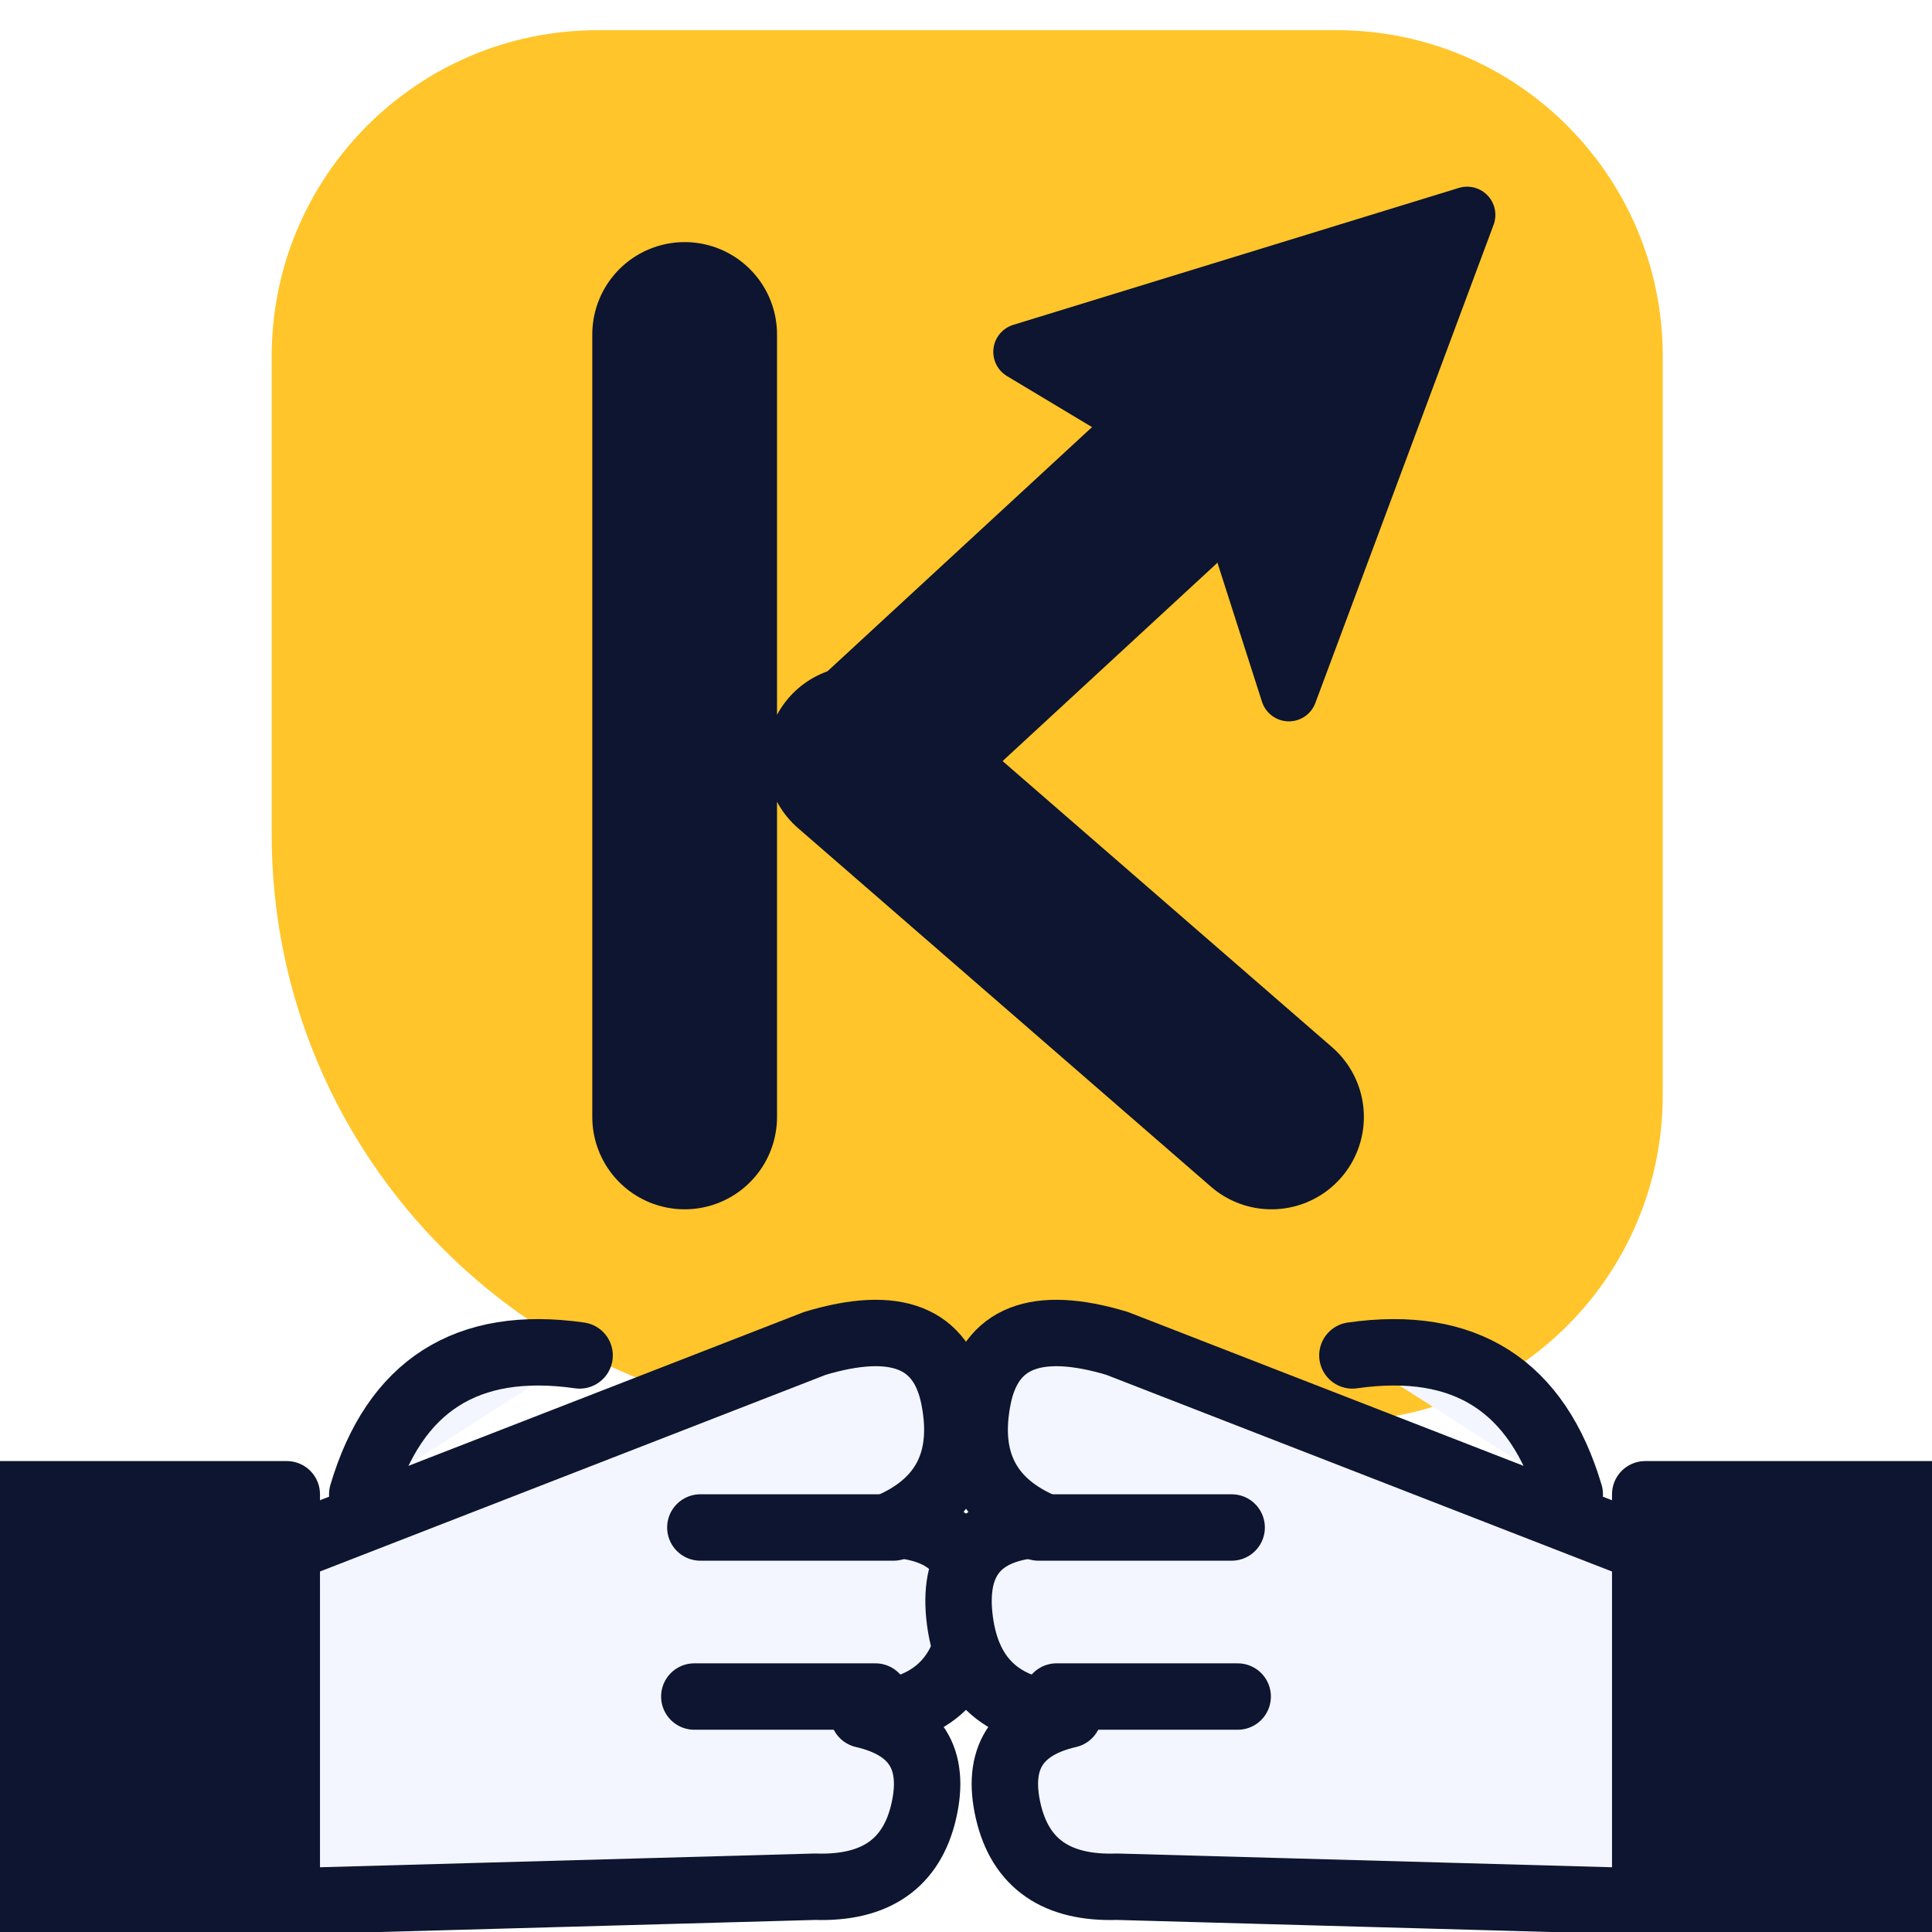
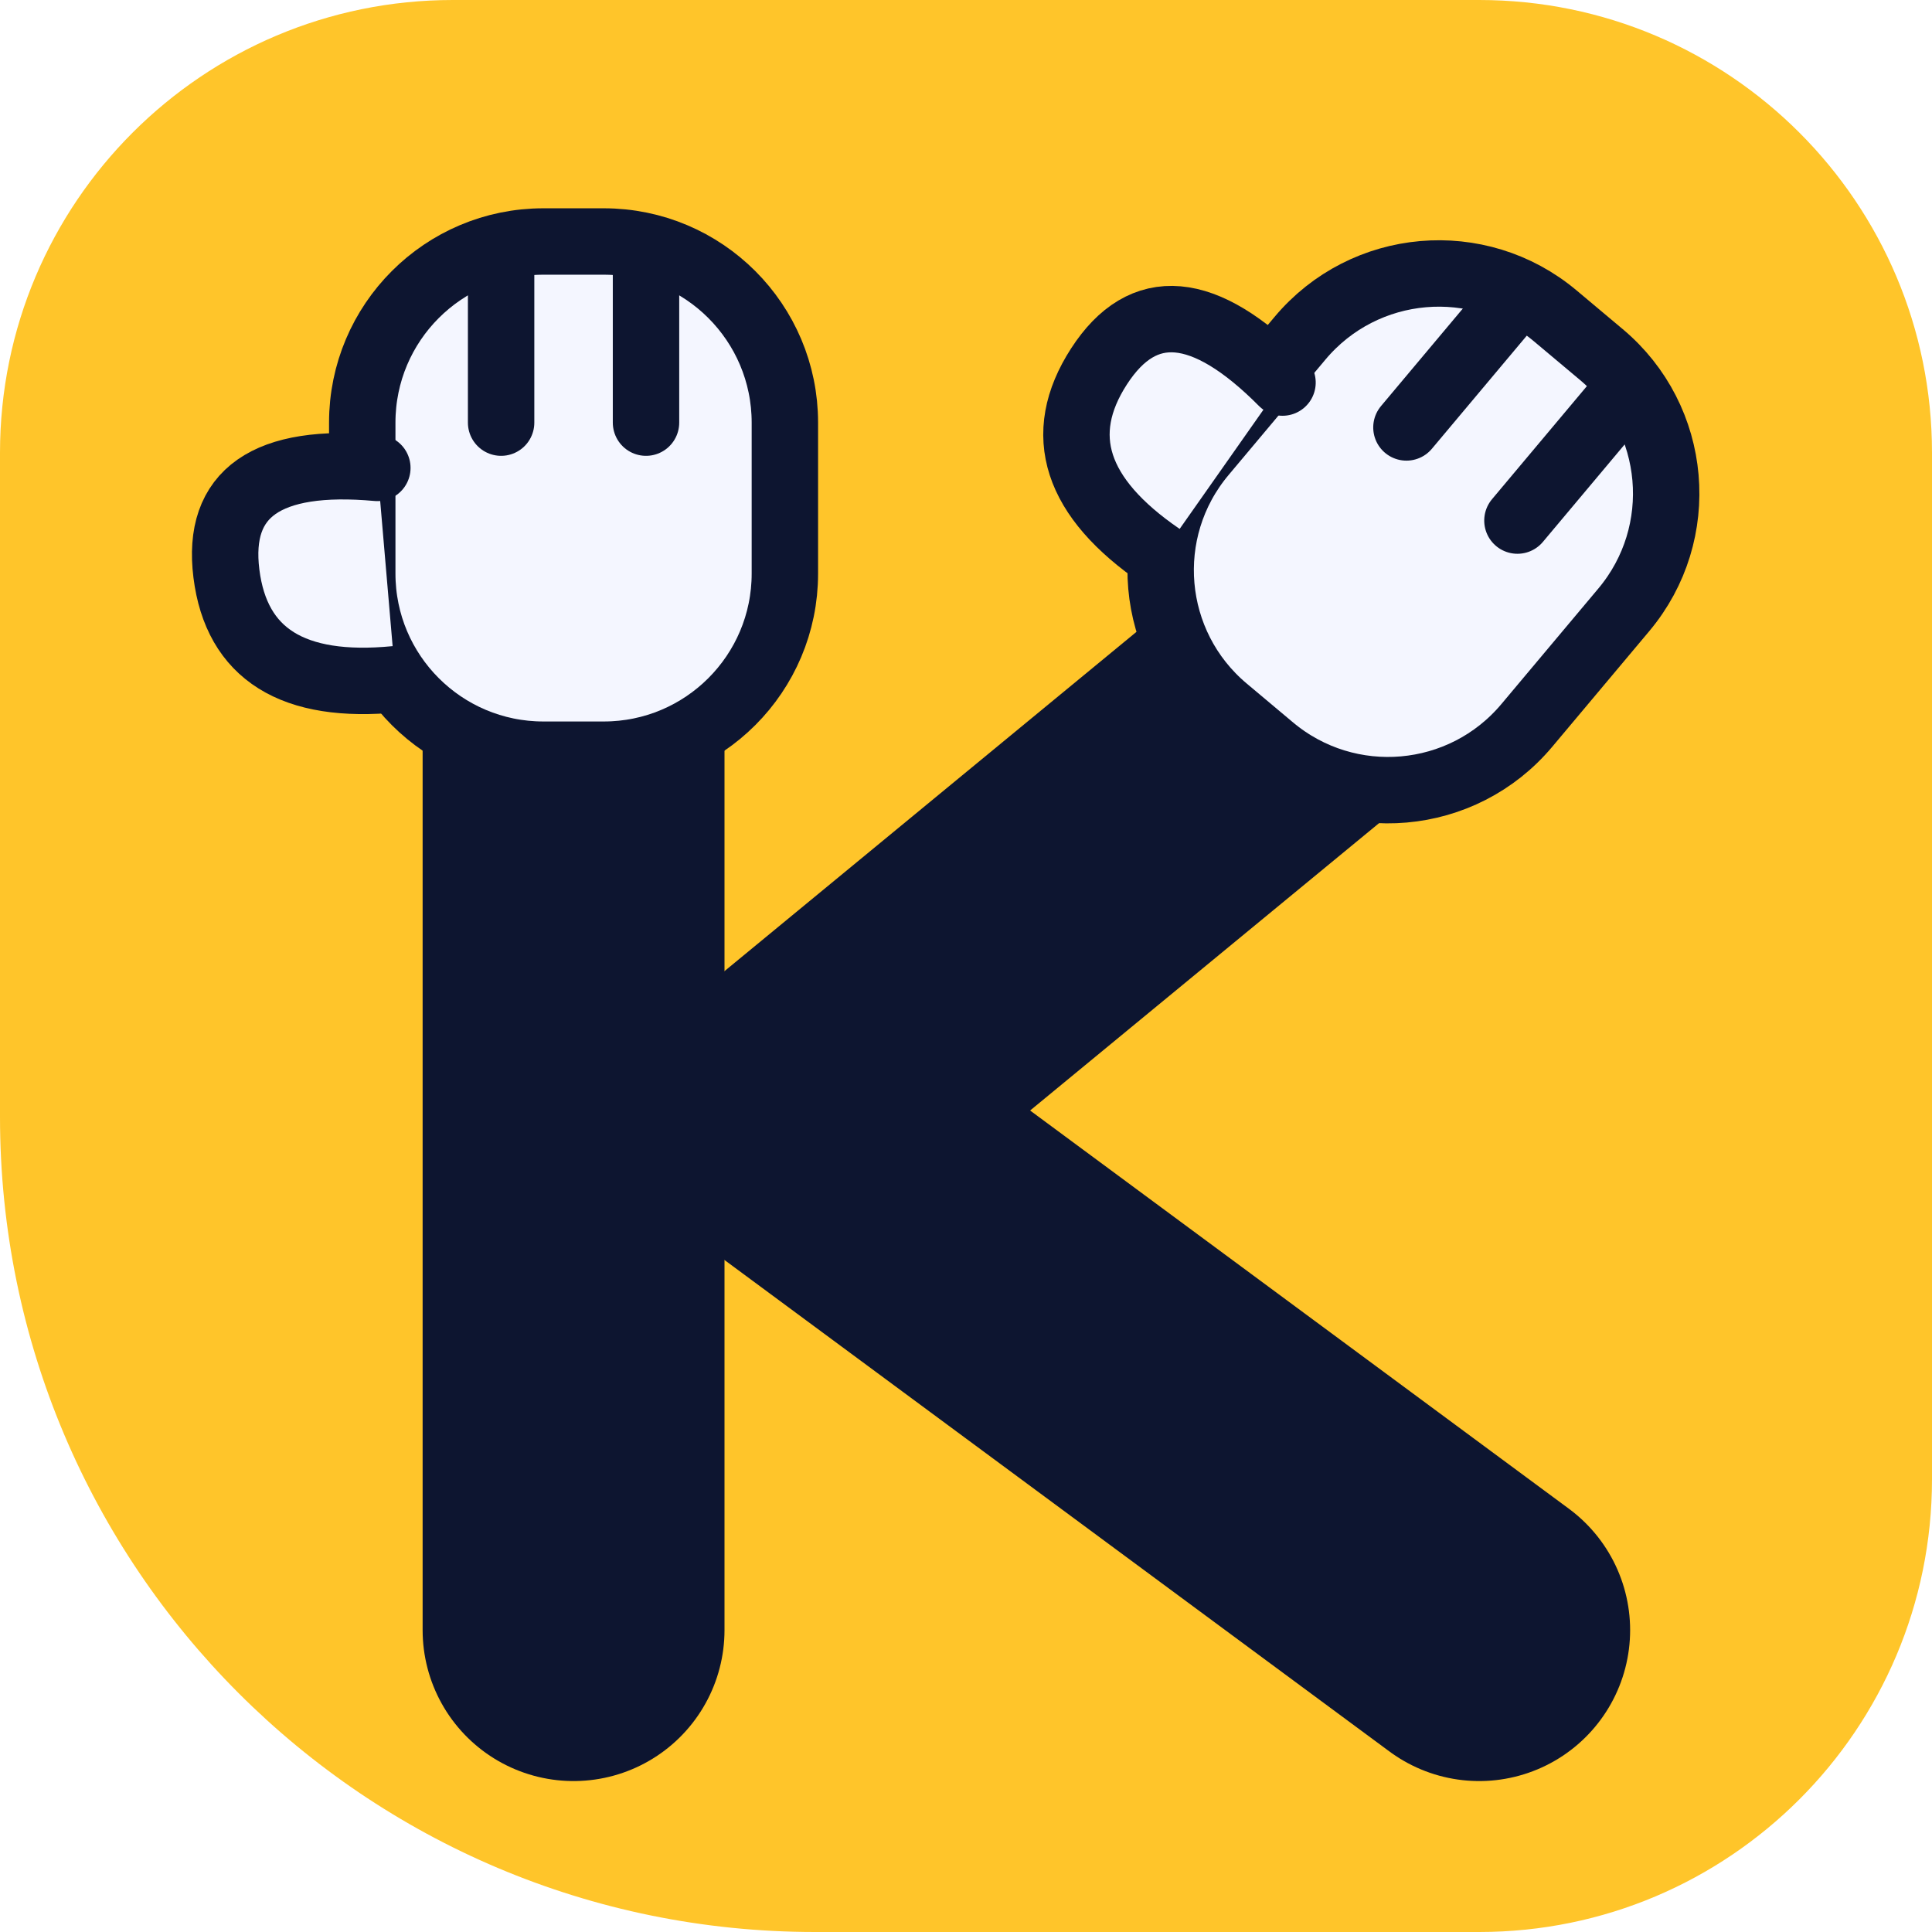
<svg xmlns="http://www.w3.org/2000/svg" viewBox="0 0 64 64">
-   <g transform="translate(9 1) scale(.72)">
-     <path d="M15 0h34a15 15 0 0 1 15 15v34a15 15 0 0 1-15 15H27A27 27 0 0 1 0 37V15A15 15 0 0 1 15 0z" fill="#FFC52A" />
-     <path d="M19 14v36M27 33.5l19 16.5" fill="none" stroke="#0D1530" stroke-width="8.5" stroke-linecap="round" stroke-linejoin="round" />
-     <path d="M27.5 33.5l13-12" fill="none" stroke="#0D1530" stroke-width="8.5" stroke-linecap="round" />
-     <path d="M55 8.5L34.5 14.8l9 5.4 3.3 10.3z" fill="#0D1530" stroke="#0D1530" stroke-width="2.6" stroke-linejoin="round" />
+   <defs>
+     <g id="hd" fill="#F4F6FF" stroke="#0D1530" stroke-width="2.2" stroke-linejoin="round" stroke-linecap="round">
+       <rect x="-7" y="-9" width="14" height="17" rx="6" />
+       <path d="M-2.4-8.5v5.5M2.4-8.5v5.5" fill="none" />
+       <path d="M-6.5-1.5q-5.5-.5-5 3.5t5.6 3.5" />
+     </g>
+   </defs>
+   <path d="M15 0h34a15 15 0 0 1 15 15v34a15 15 0 0 1-15 15H27A27 27 0 0 1 0 37V15A15 15 0 0 1 15 0z" fill="#FFC52A" />
+   <g fill="none" stroke="#0D1530" stroke-width="10" stroke-linecap="round" stroke-linejoin="round">
+     <path d="M19 24V54" />
+     <path d="M49 54L26 37l17-14" />
  </g>
-   <g id="h" stroke="#0D1530" stroke-width="2.2" stroke-linejoin="round" stroke-linecap="round">
-     <path d="M9 51.5L27 44.5q4-1.2 4.6 1.8t-2 4.2q3 .2 2.6 3.2t-3.6 3.1q2.6.6 2 3.2t-3.6 2.5L9 63z" fill="#F4F6FF" />
-     <path d="M12 49.5q1.6-5.4 7.2-4.6" fill="#F4F6FF" />
-     <path d="M29.6 50.6h-6.4M29 56.2h-6" fill="none" />
-     <path d="M0 49.5h9.5v14H0z" fill="#0D1530" />
-   </g>
-   <use href="#h" transform="translate(64 0) scale(-1 1)" />
+   <use href="#hd" transform="translate(19 17)" />
+   <use href="#hd" transform="translate(46.5 18) rotate(40)" />
</svg>
